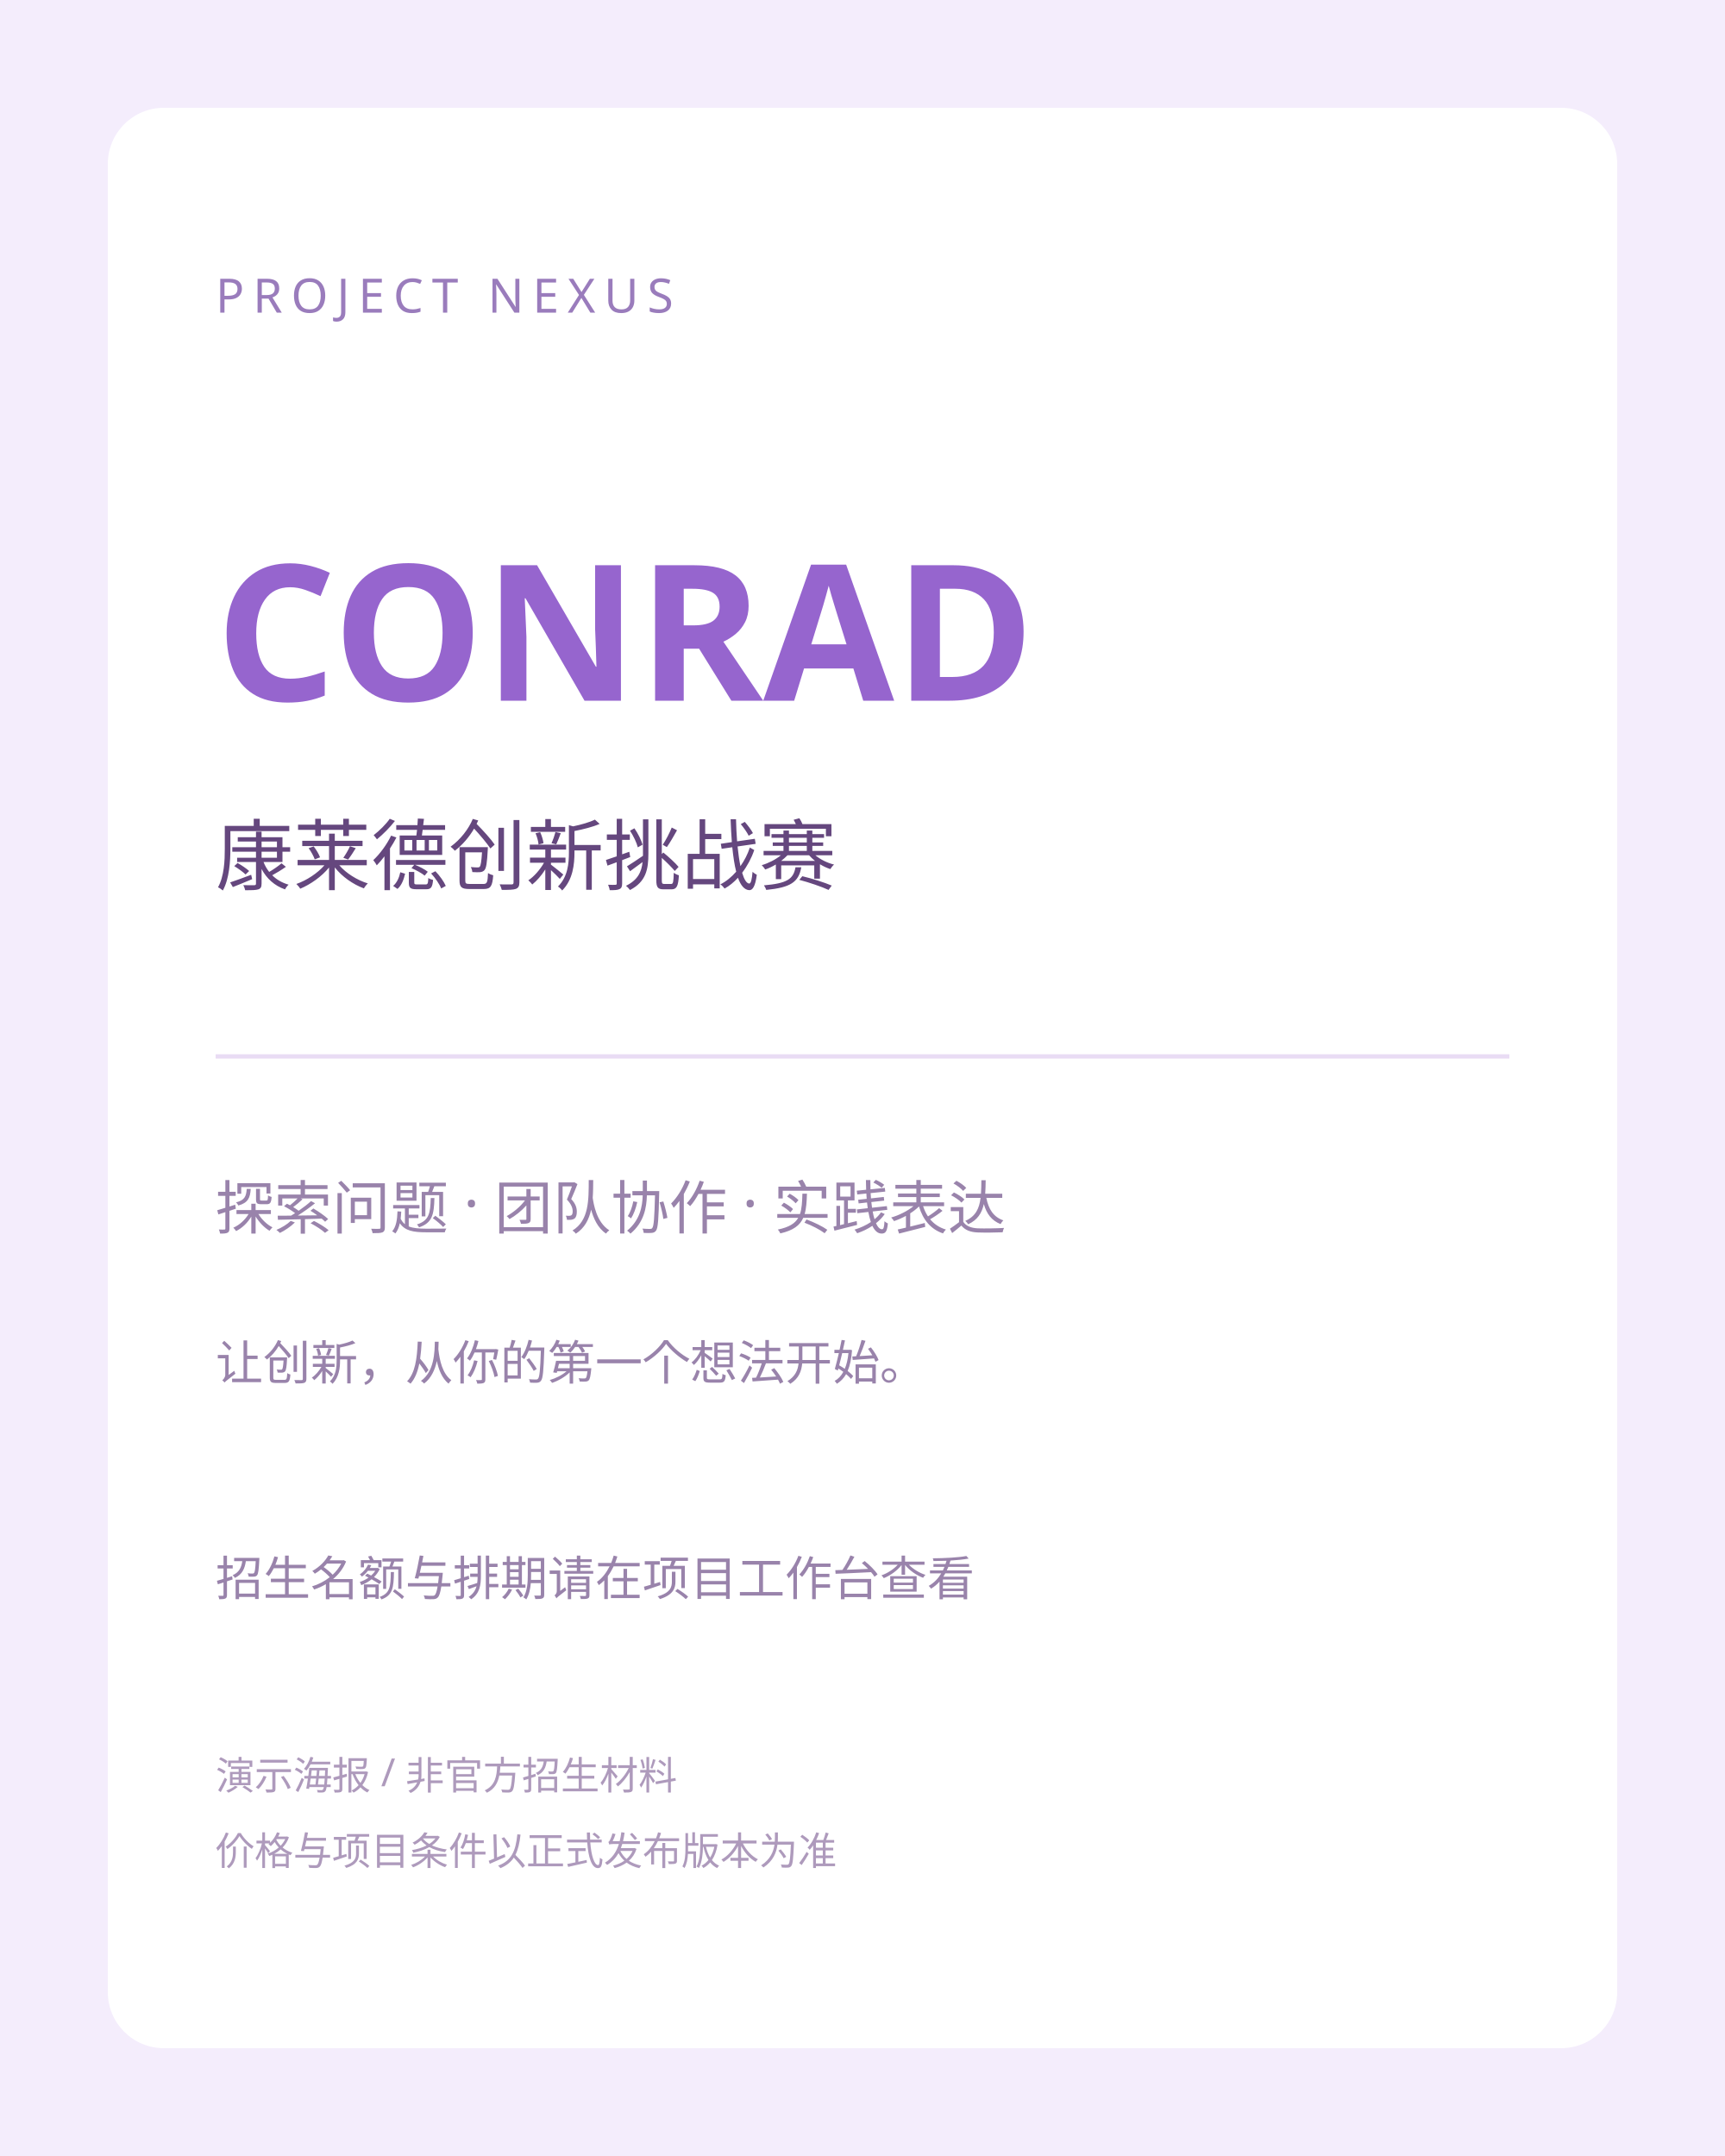
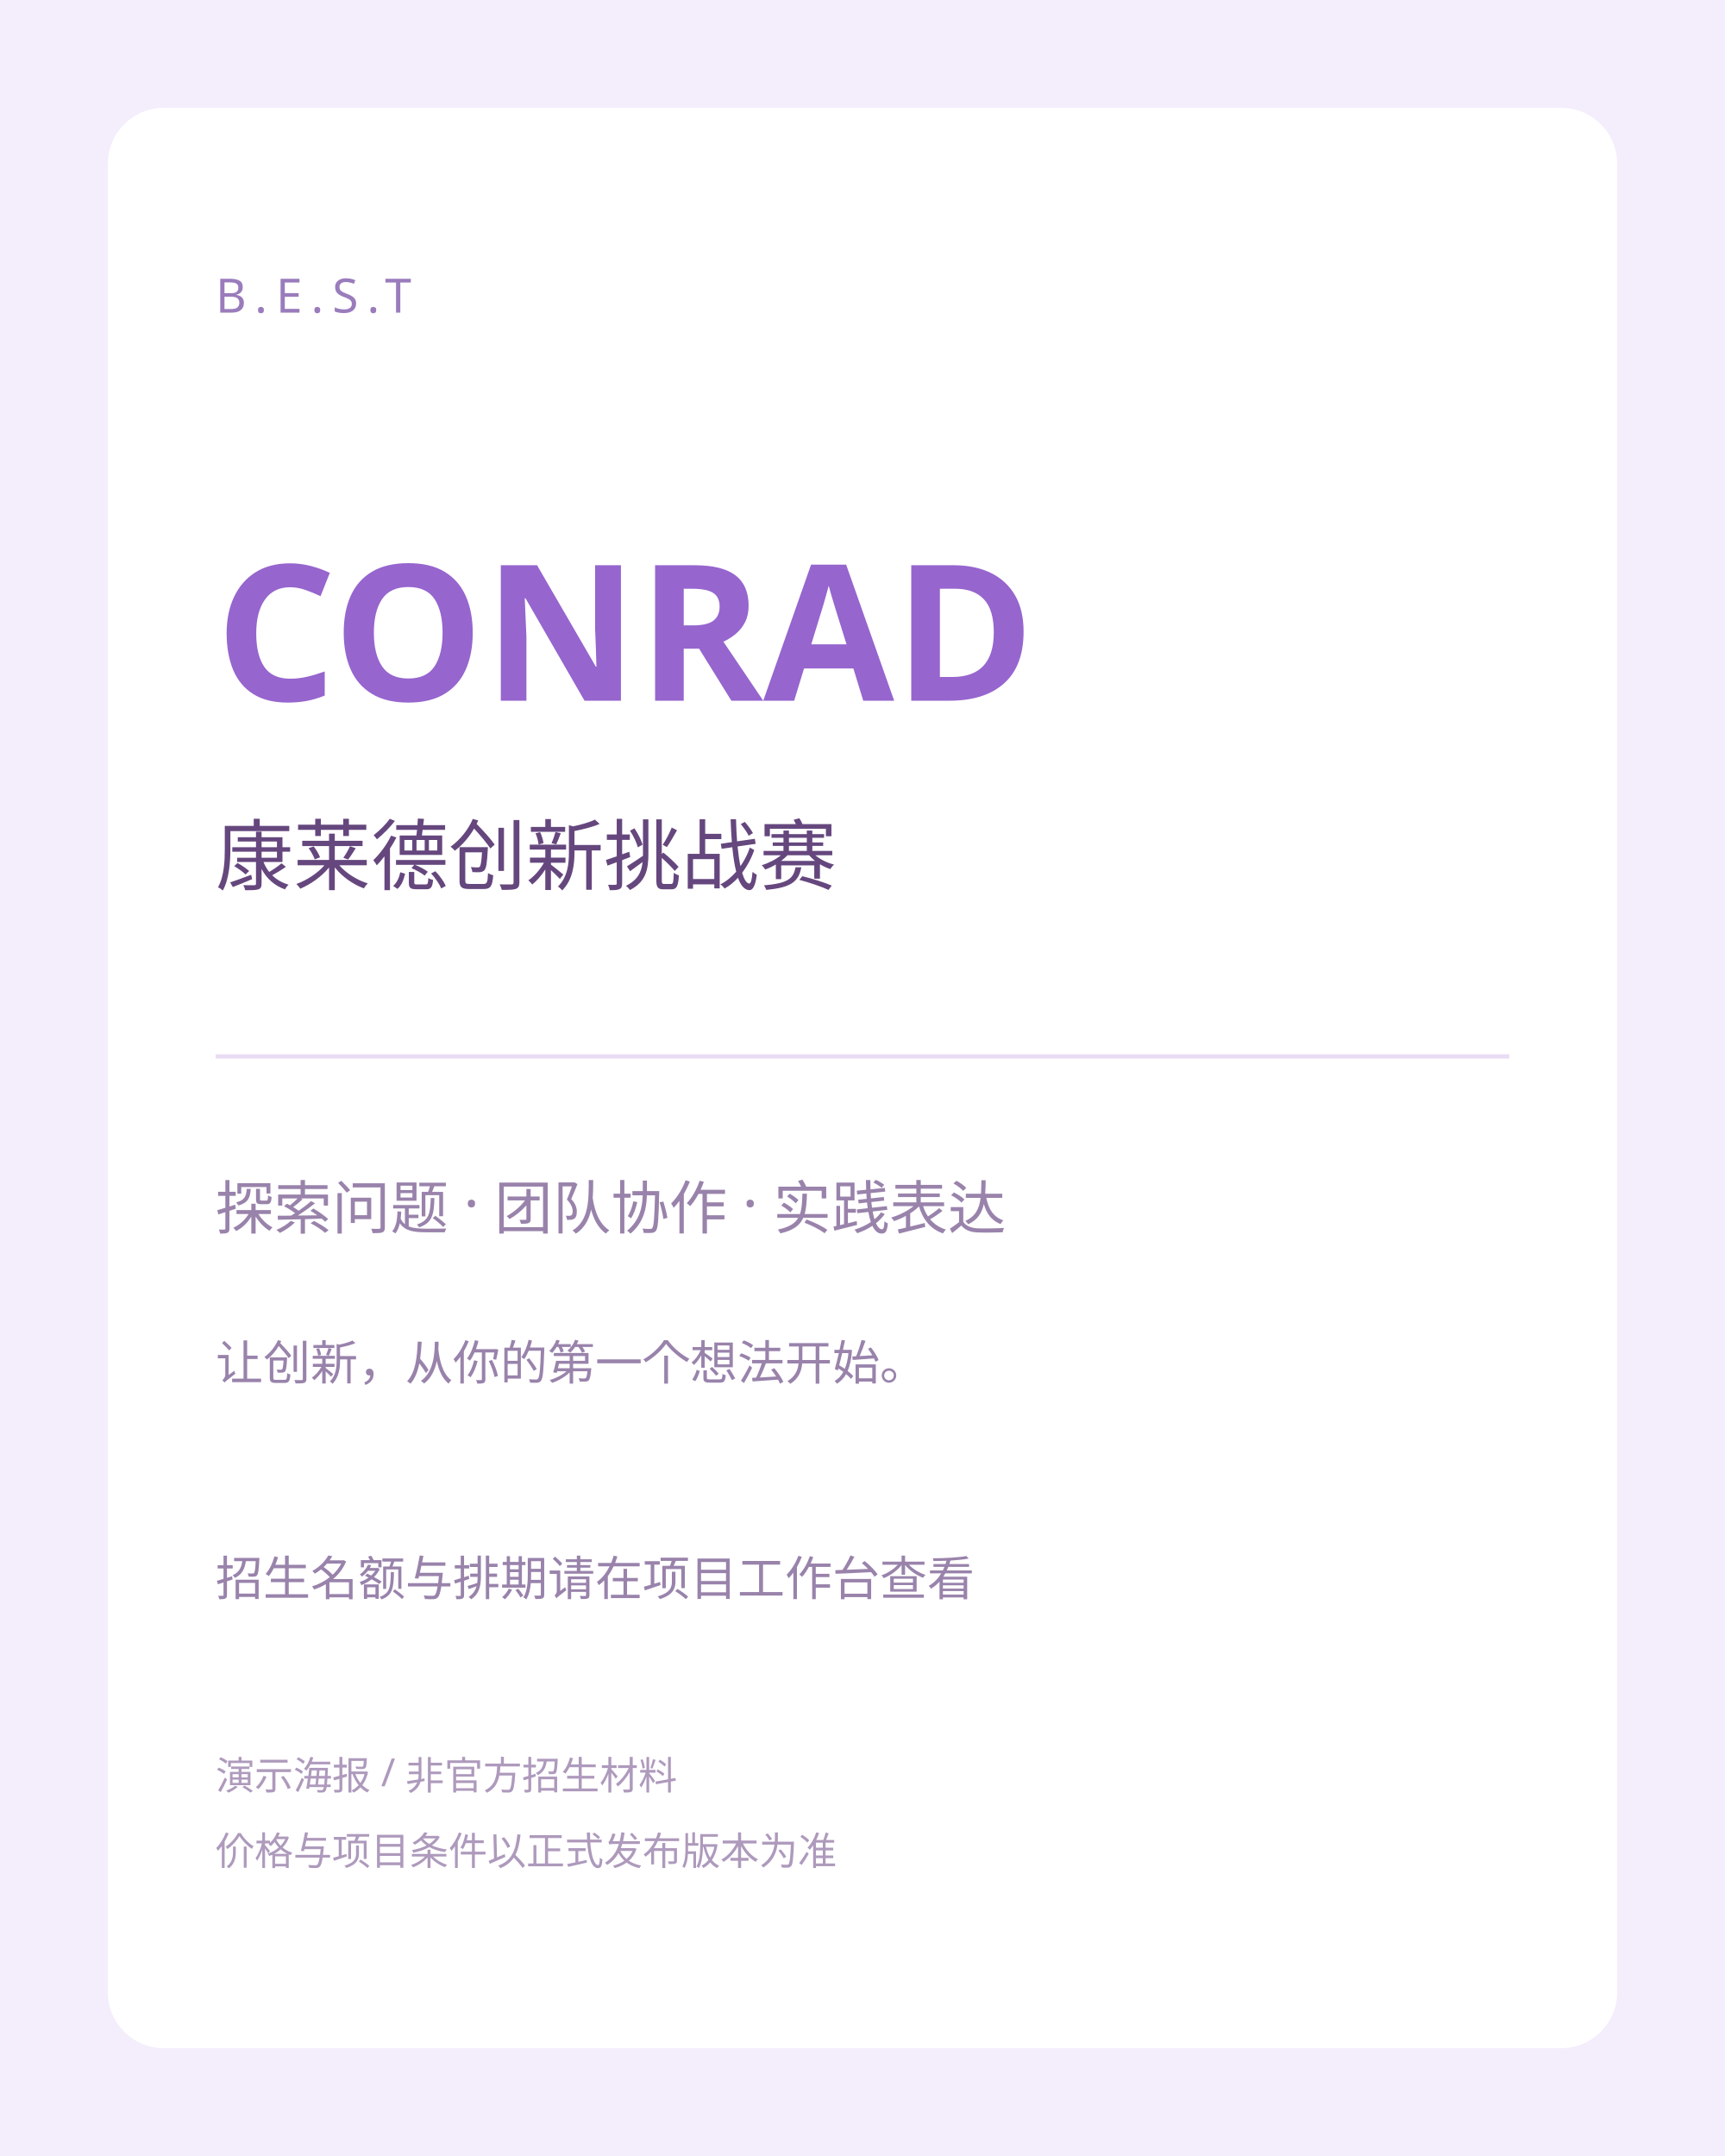
<svg xmlns="http://www.w3.org/2000/svg" width="800" height="1000" viewBox="0 0 800 1000">
  <rect width="800" height="1000" fill="#f4edfc" />
  <rect x="50" y="50" width="700" height="900" rx="26" fill="#fff" />
-   <text x="100" y="145" font-family="sans-serif" font-size="22" fill="#9a7cbc" letter-spacing="4">PROJECT NEXUS</text>
+   <text x="100" y="145" font-family="sans-serif" font-size="22" fill="#9a7cbc" letter-spacing="4">B.E.S.T</text>
  <text x="100" y="325" font-family="sans-serif" font-size="88" font-weight="bold" fill="#9665ce">CONRAD</text>
  <text x="100" y="410" font-family="sans-serif" font-size="36" fill="#65477e">康莱德创新挑战赛</text>
  <path d="M100 490H700" stroke="#e9dcf4" stroke-width="2" />
  <text x="100" y="570" font-family="sans-serif" font-size="27" fill="#9983ab">探索问题 · 团队协作 · 实践表达</text>
  <text x="100" y="640" font-family="sans-serif" font-size="22" fill="#9983ab">让创新，从你的第一个想法开始。</text>
  <text x="100" y="740" font-family="sans-serif" font-size="22" fill="#9983ab">招生名额与排期请在项目工作台查看</text>
  <text x="100" y="830" font-family="sans-serif" font-size="18" fill="#ae9abc">演示海报 / 非官方招生材料</text>
  <text x="100" y="865" font-family="sans-serif" font-size="18" fill="#ae9abc">价格与项目条件以正式发布版本为准</text>
</svg>
